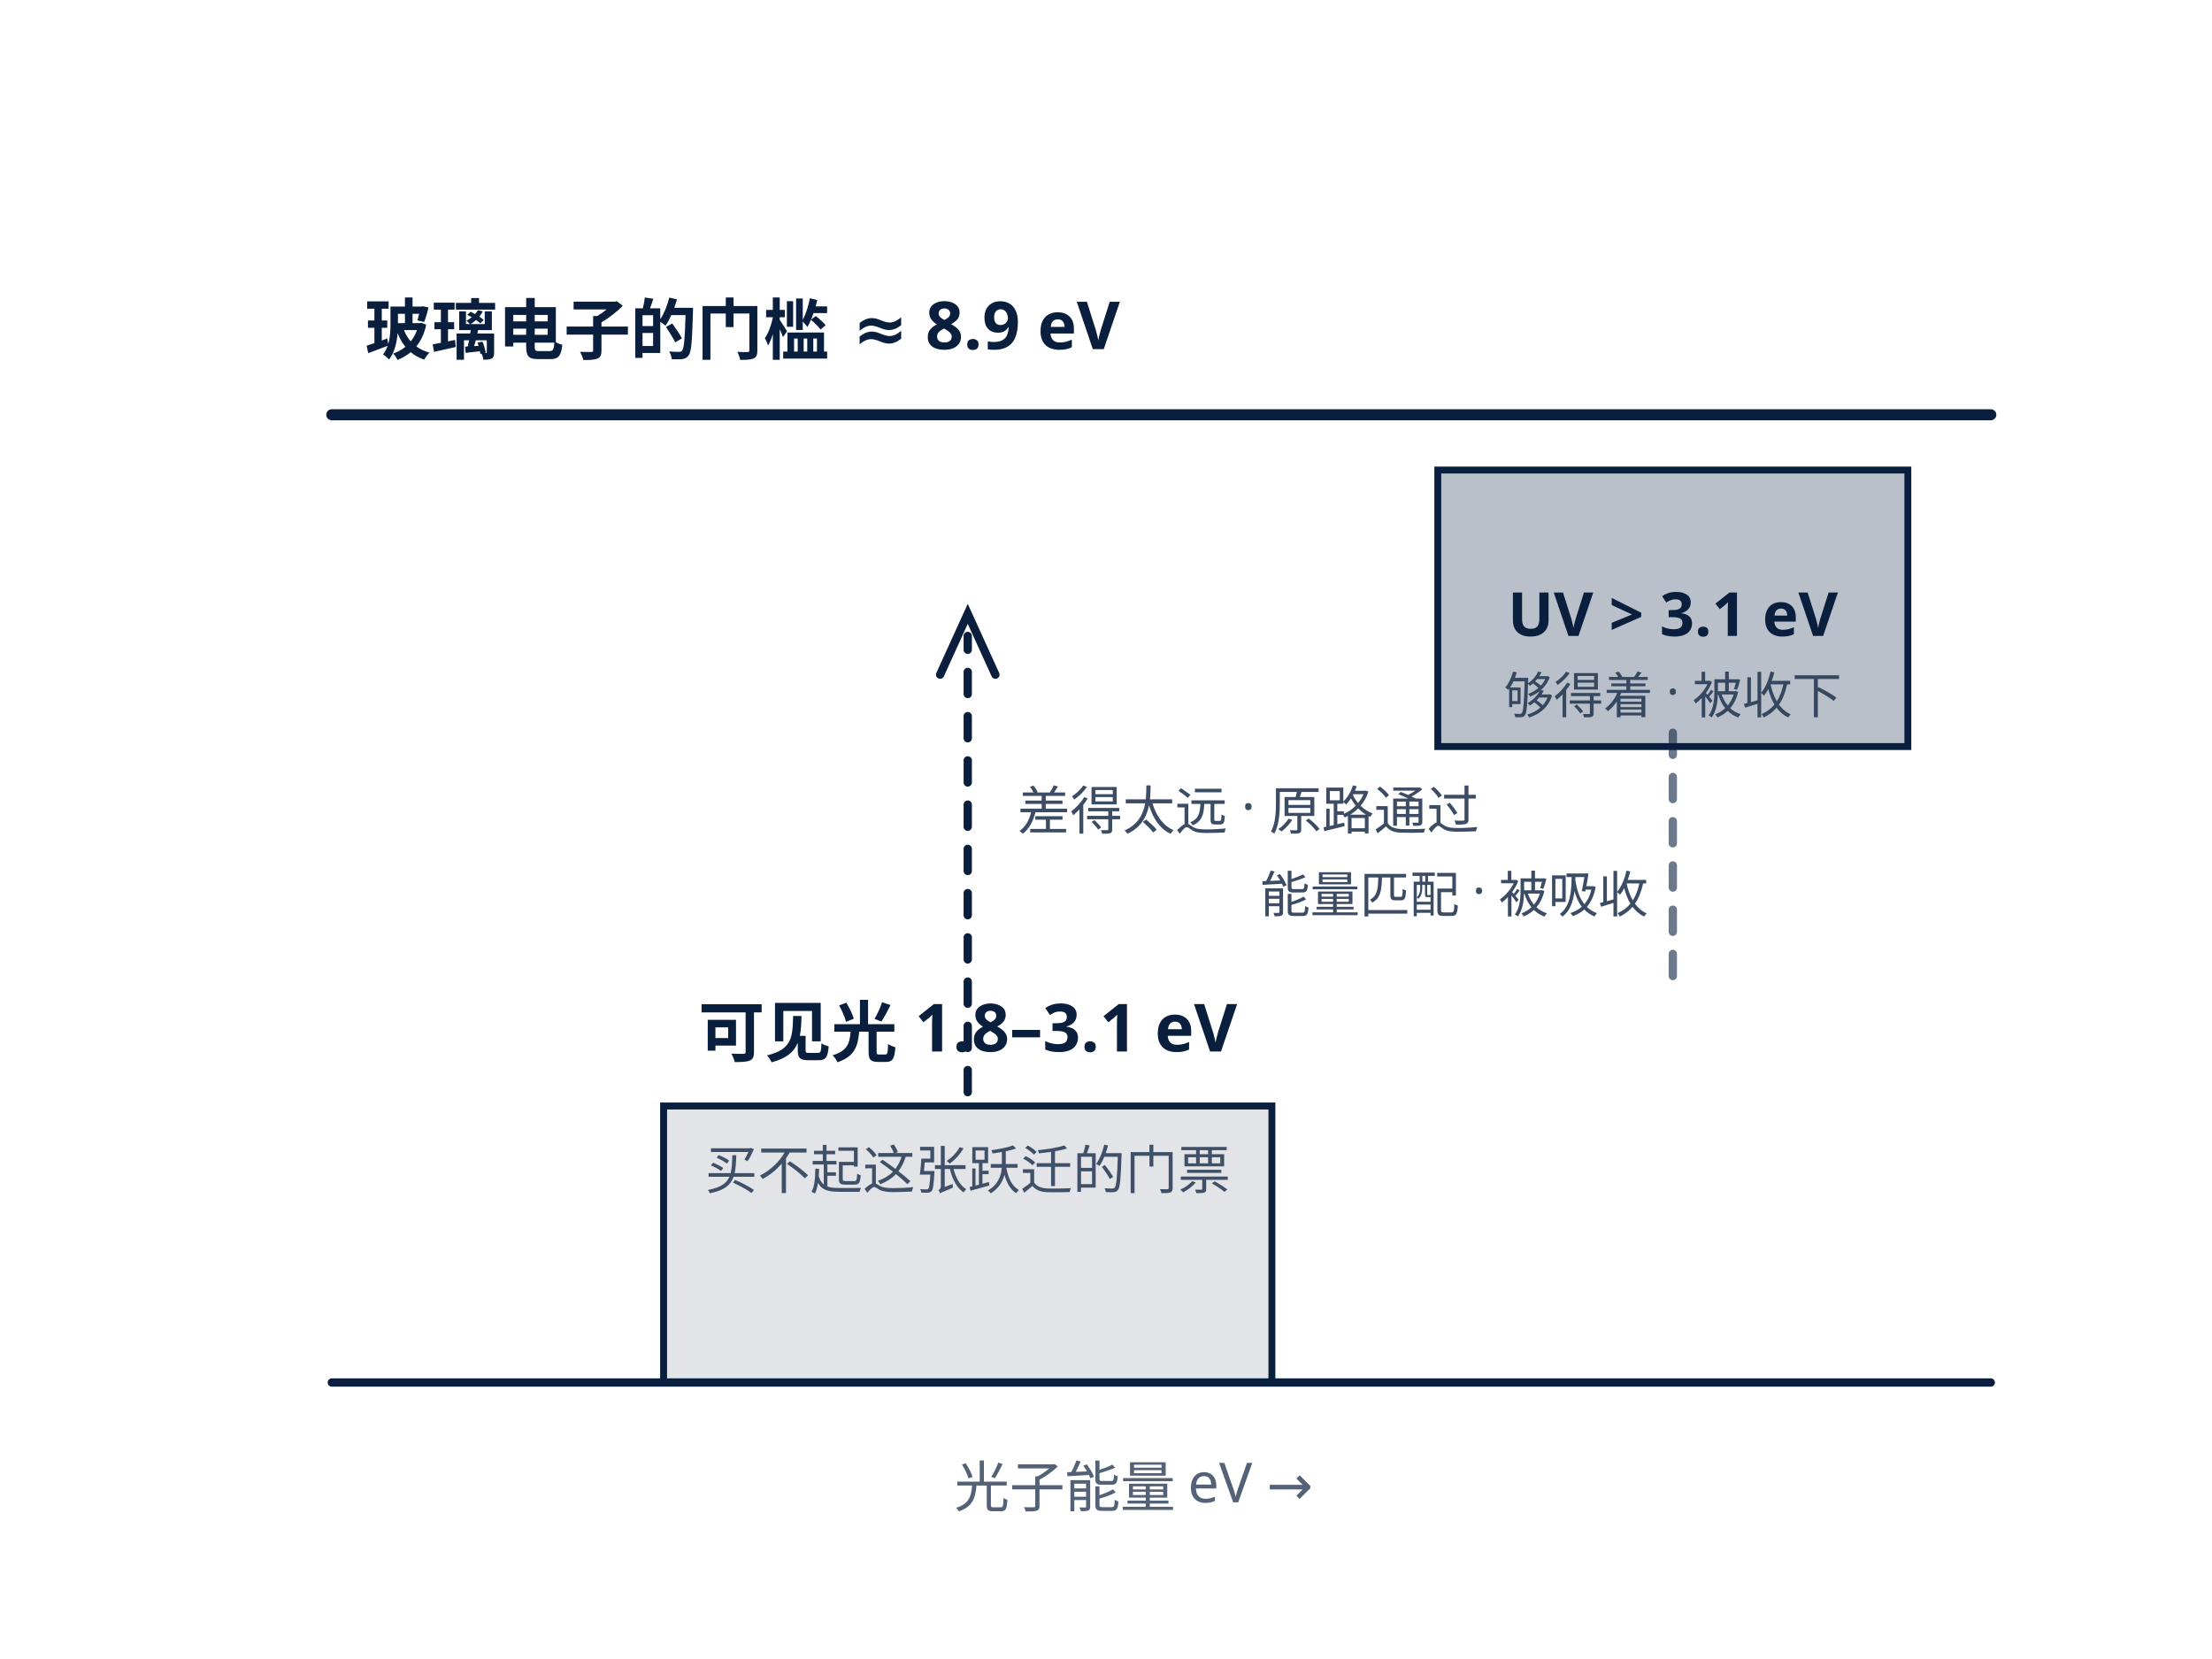
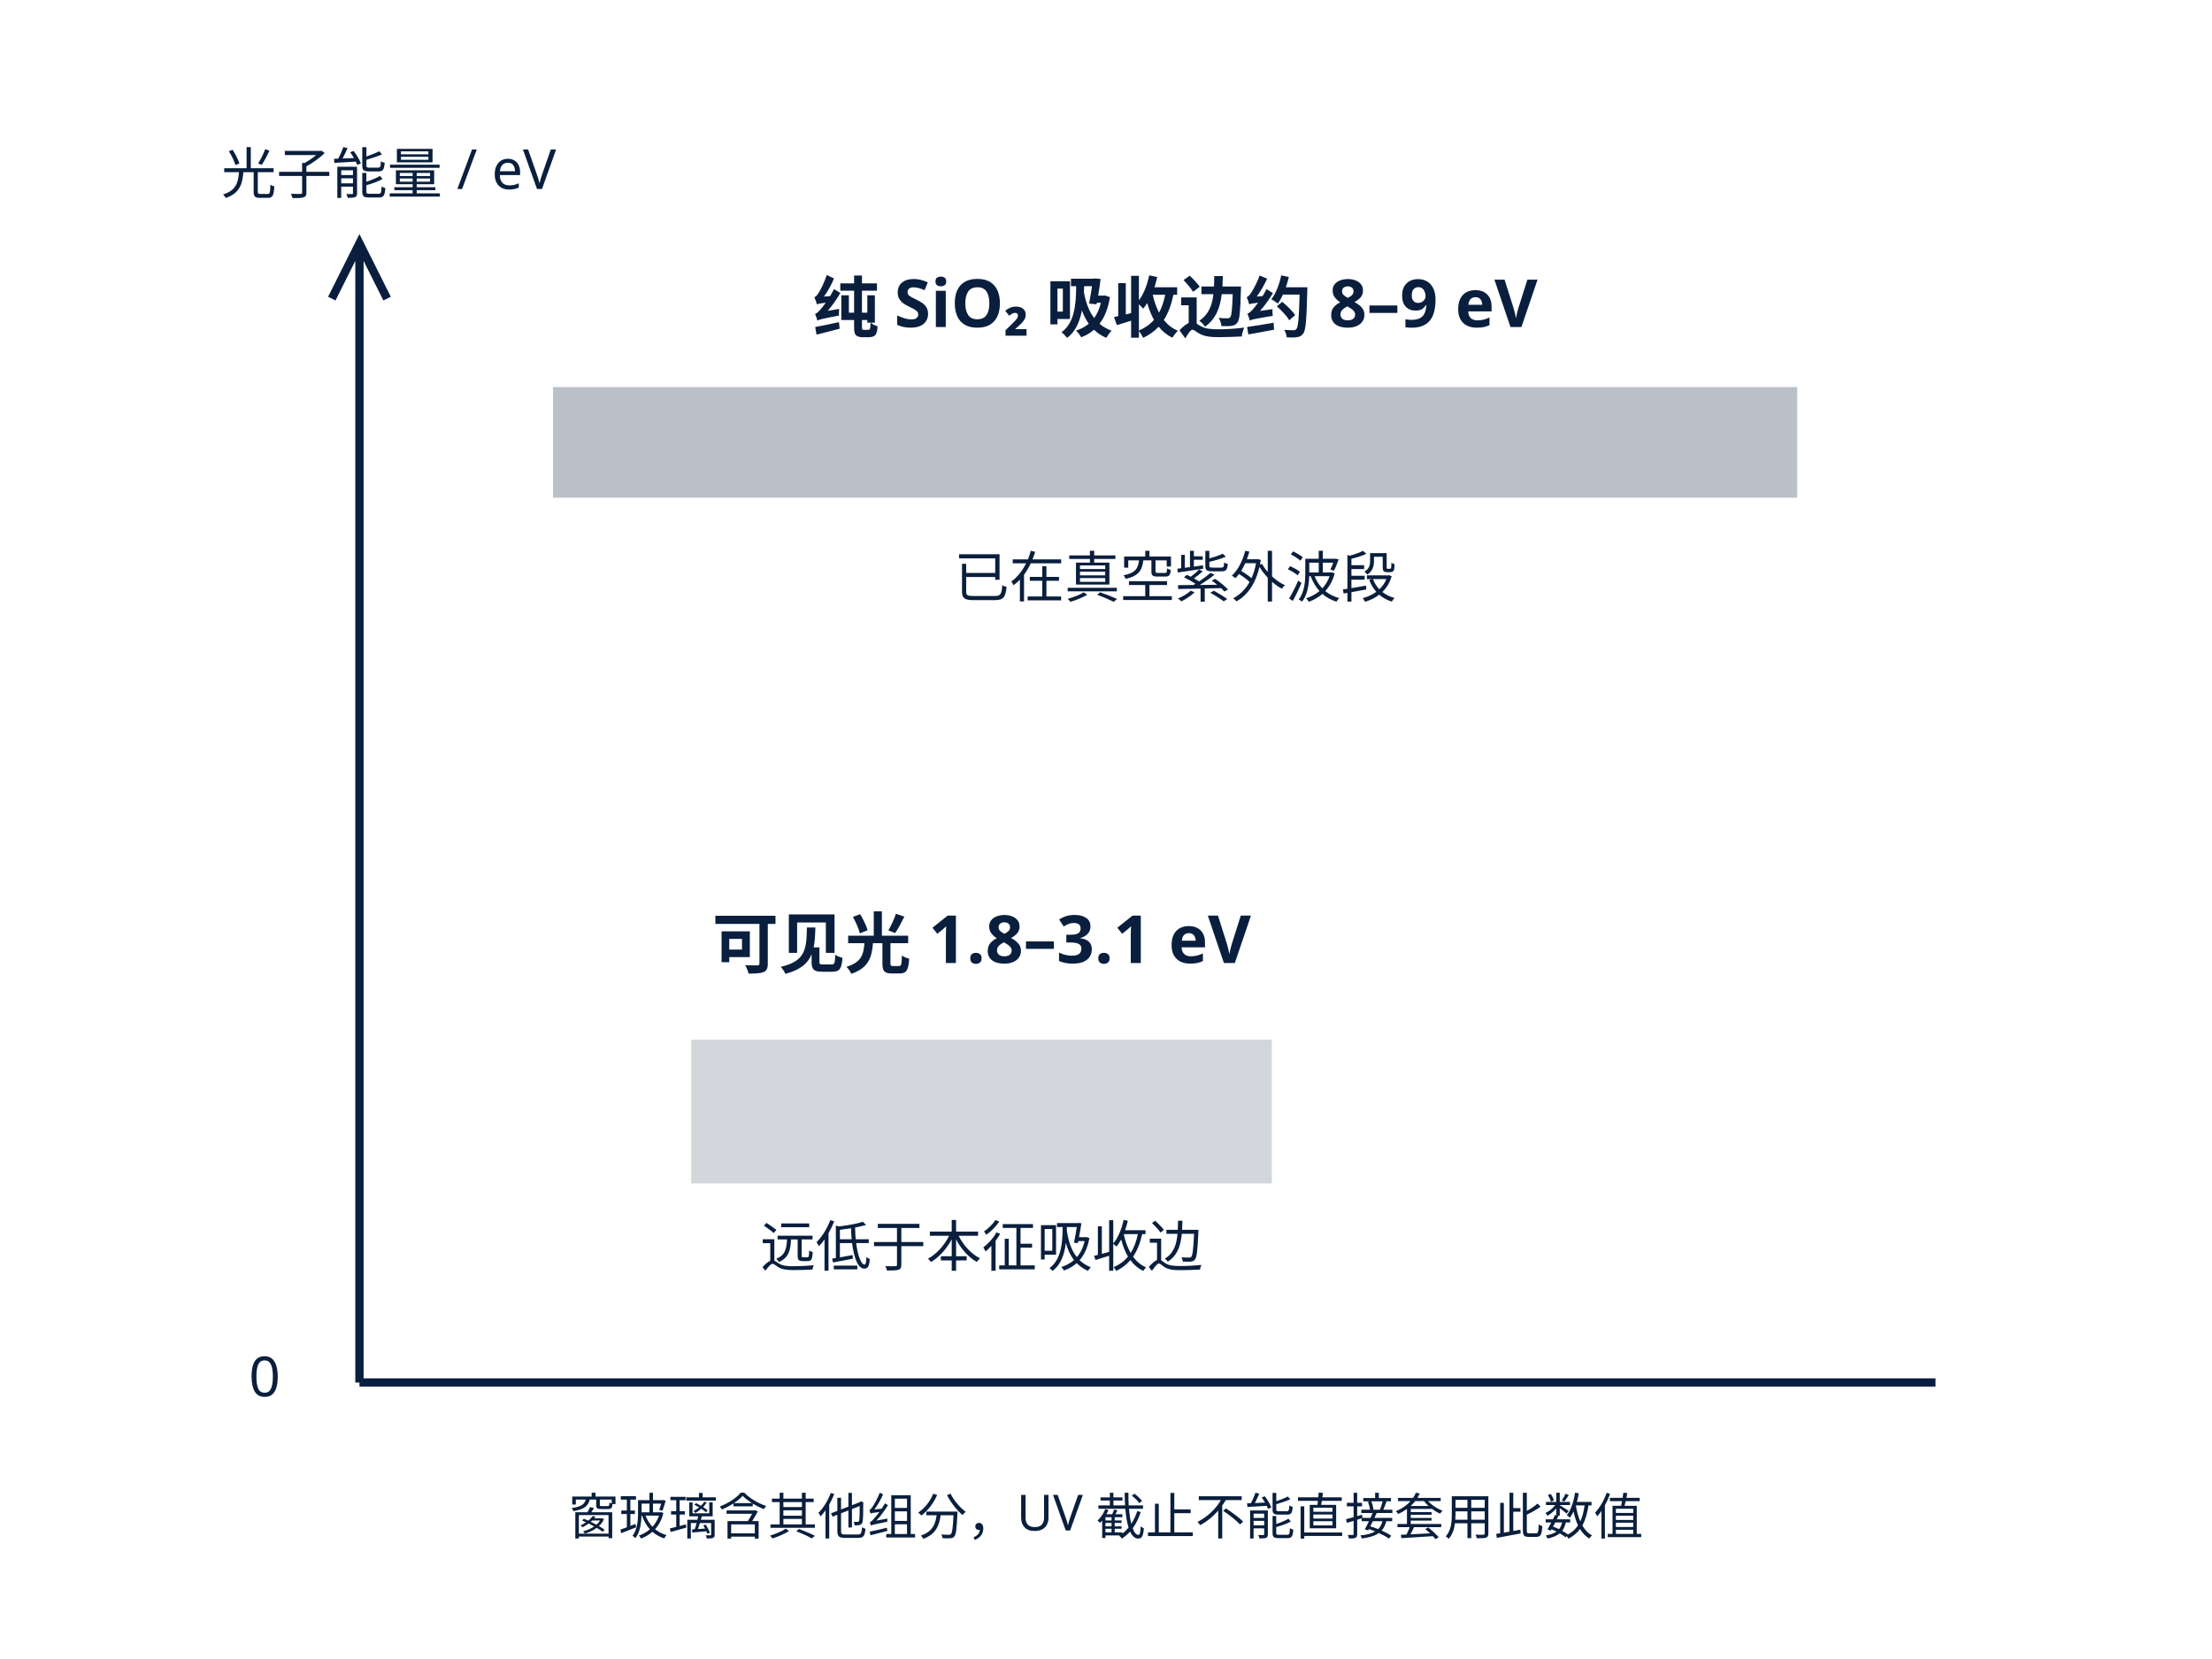
<svg xmlns="http://www.w3.org/2000/svg" viewBox="0 0 800 600" font-family="ui-sans-serif,'Noto Sans SC',sans-serif">
-   <g fill="none" stroke-linecap="round">
-     <line x1="120" y1="500" x2="720" y2="500" stroke="#0a1f3d" stroke-width="3" />
-     <text x="410" y="545" fill="#0a1f3d" font-size="20" text-anchor="middle" opacity=".7">光子能量 eV →</text>
-     <line x1="120" y1="150" x2="720" y2="150" stroke="#0a1f3d" stroke-width="4" />
-     <text x="132" y="128" fill="#0a1f3d" font-size="24" font-weight="700">玻璃电子的门槛 ≈ 8.9 eV</text>
-     <rect x="240" y="400" width="220" height="100" fill="rgba(10,31,61,.12)" stroke="#0a1f3d" stroke-width="2.5" />
-     <text x="350" y="382" fill="#0a1f3d" font-size="24" text-anchor="middle" font-weight="700">可见光 1.8–3.1 eV</text>
-     <text x="350" y="430" fill="#0a1f3d" font-size="19" text-anchor="middle" opacity=".75">买不起这张跃迁的门票</text>
-     <rect x="520" y="170" width="170" height="100" fill="rgba(10,31,61,.28)" stroke="#0a1f3d" stroke-width="2.5" />
-     <text x="605" y="230" fill="#0a1f3d" font-size="22" text-anchor="middle" font-weight="700">UV &gt; 3.1 eV</text>
-     <text x="605" y="258" fill="#0a1f3d" font-size="18" text-anchor="middle" opacity=".75">够得着 · 被收下</text>
-     <path d="M350 395 L350 230" stroke="#0a1f3d" stroke-width="3" stroke-dasharray="8 8" />
-     <path d="M340 244 L350 222 L360 244" stroke="#0a1f3d" stroke-width="3" />
-     <text x="368" y="300" fill="#0a1f3d" font-size="19" opacity=".8">差得太远 · 原路通过</text>
-     <path d="M605 265 L605 360" stroke="#0a1f3d" stroke-width="3" stroke-dasharray="8 8" opacity=".6" />
-     <text x="596" y="330" fill="#0a1f3d" font-size="18" opacity=".8" text-anchor="end">能量匹配 · 被吸收</text>
+   <g fill="#0a1f3d">
+     <path d="M130 500V90M120 108L130 88L140 108M130 500H700" fill="none" stroke="#0a1f3d" stroke-width="3" />
+     <text x="80" y="70" font-size="20">光子能量 / eV</text>
+     <text x="90" y="505" font-size="20">0</text>
+     <rect x="250" y="376" width="210" height="52" fill="#0a1f3d" opacity=".18" />
+     <text x="355" y="350" text-anchor="middle" font-size="24" font-weight="700">可见光 1.8–3.1 eV</text>
+     <text x="355" y="458" text-anchor="middle" font-size="20">远低于本征吸收边</text>
+     <rect x="200" y="140" width="450" height="40" fill="#0a1f3d" opacity=".28" />
+     <text x="425" y="120" text-anchor="middle" font-size="24" font-weight="700">纯 SiO₂ 吸收边约 8–9 eV</text>
+     <text x="425" y="216" text-anchor="middle" font-size="20">已在真空紫外波段</text>
+     <text x="400" y="555" text-anchor="middle" font-size="18">窗玻璃含其他组分，UV 截止不能直接套用此数值</text>
  </g>
</svg>
